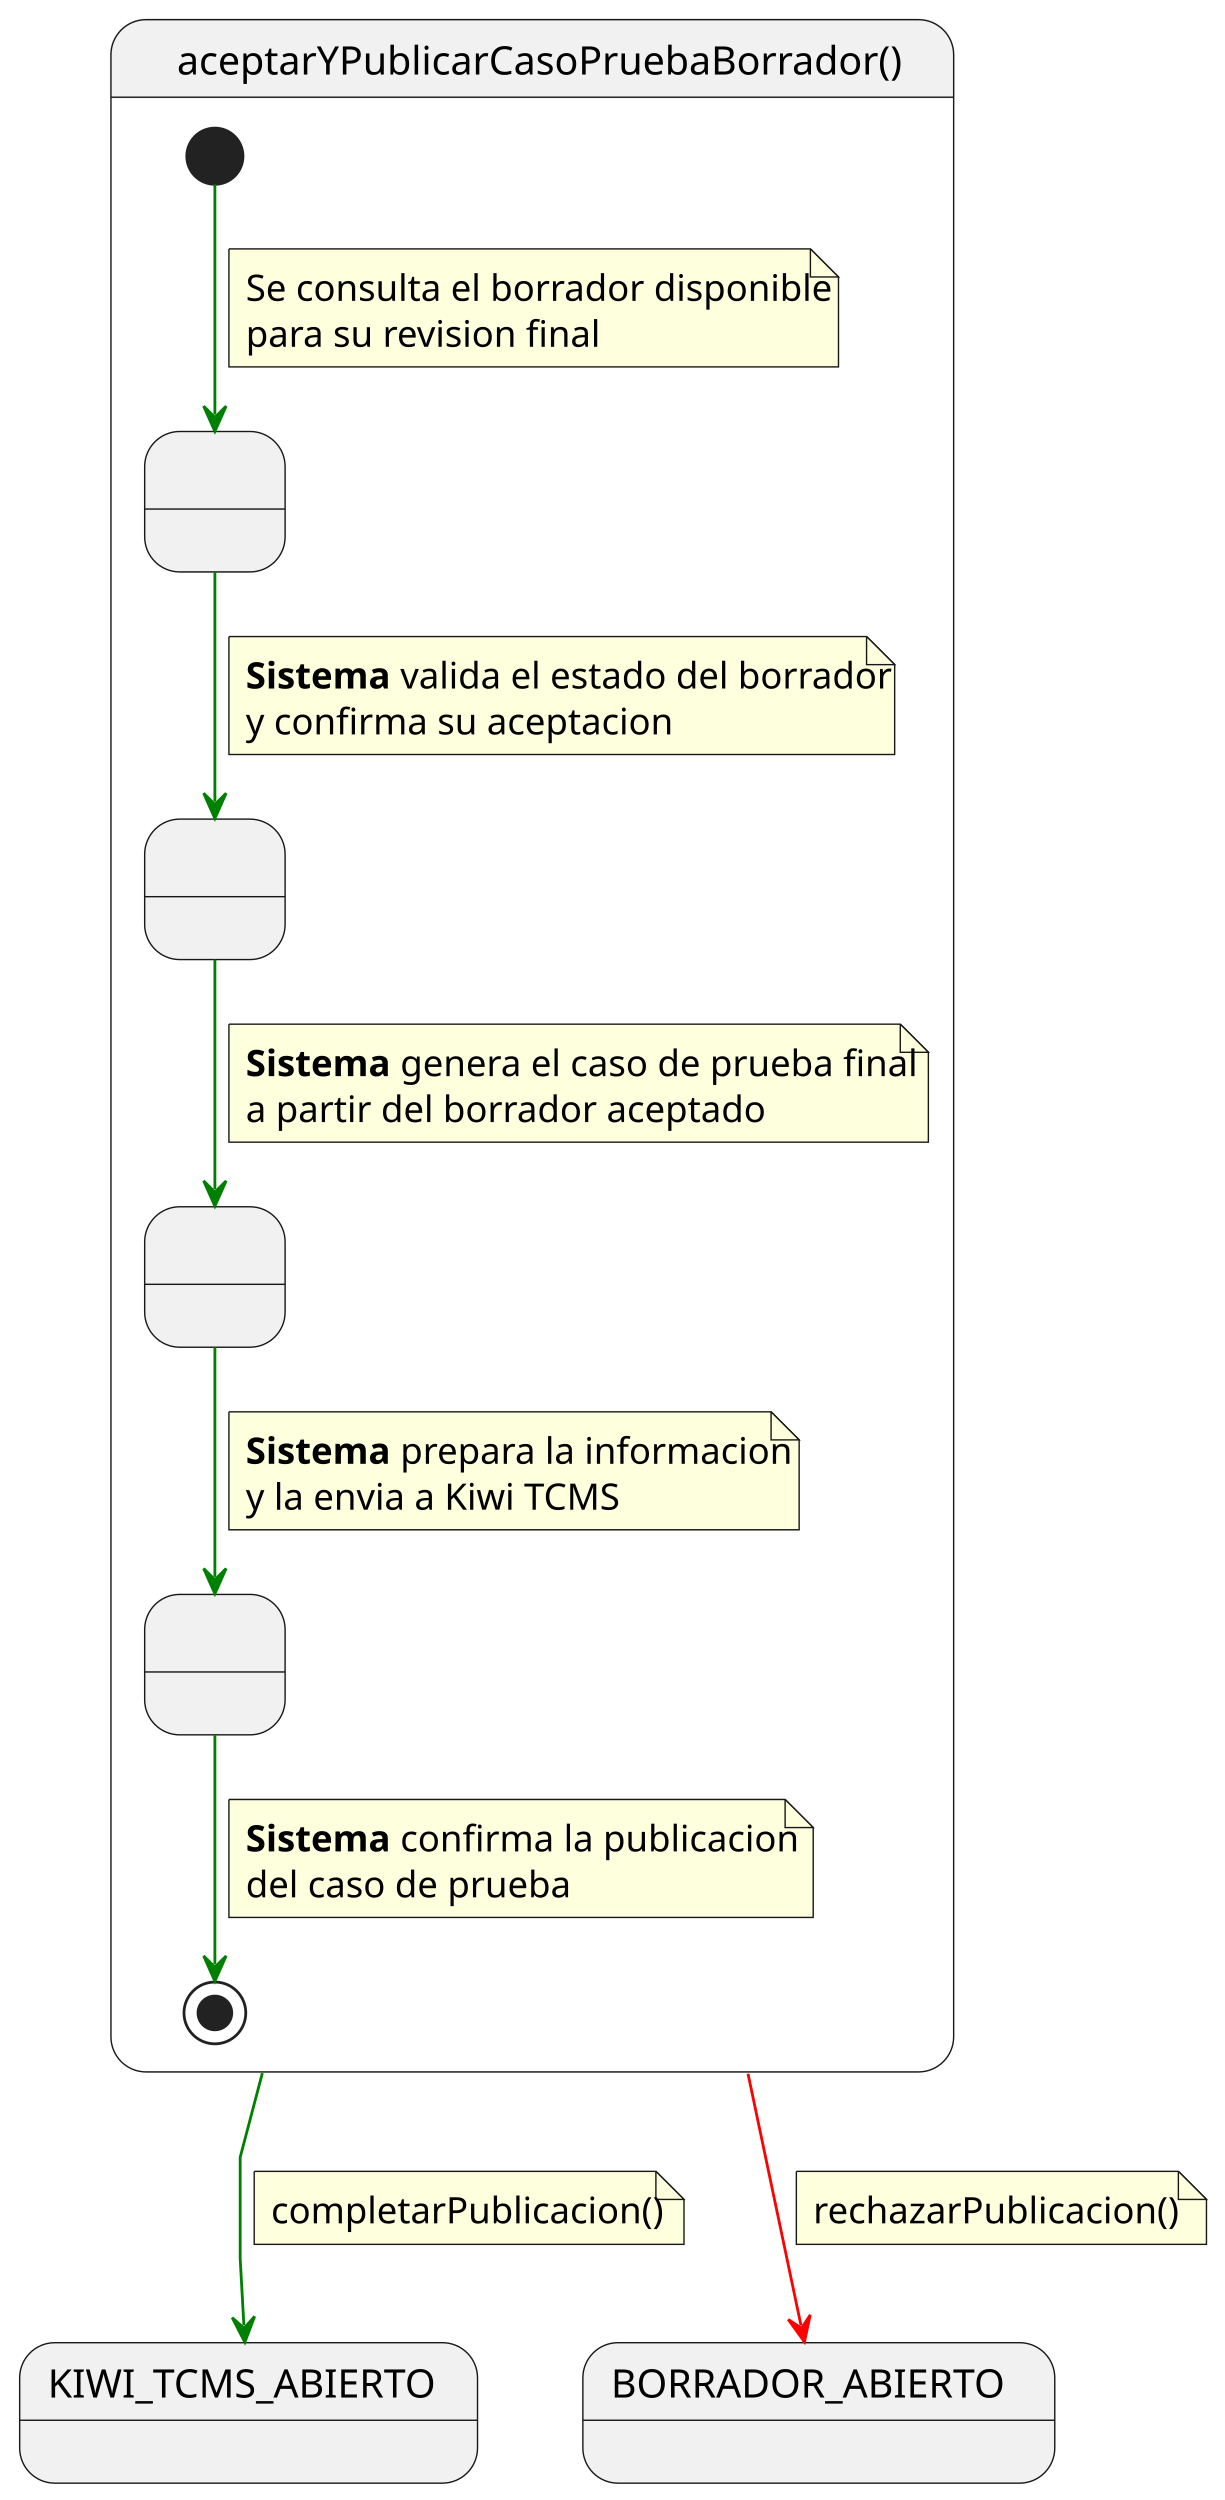
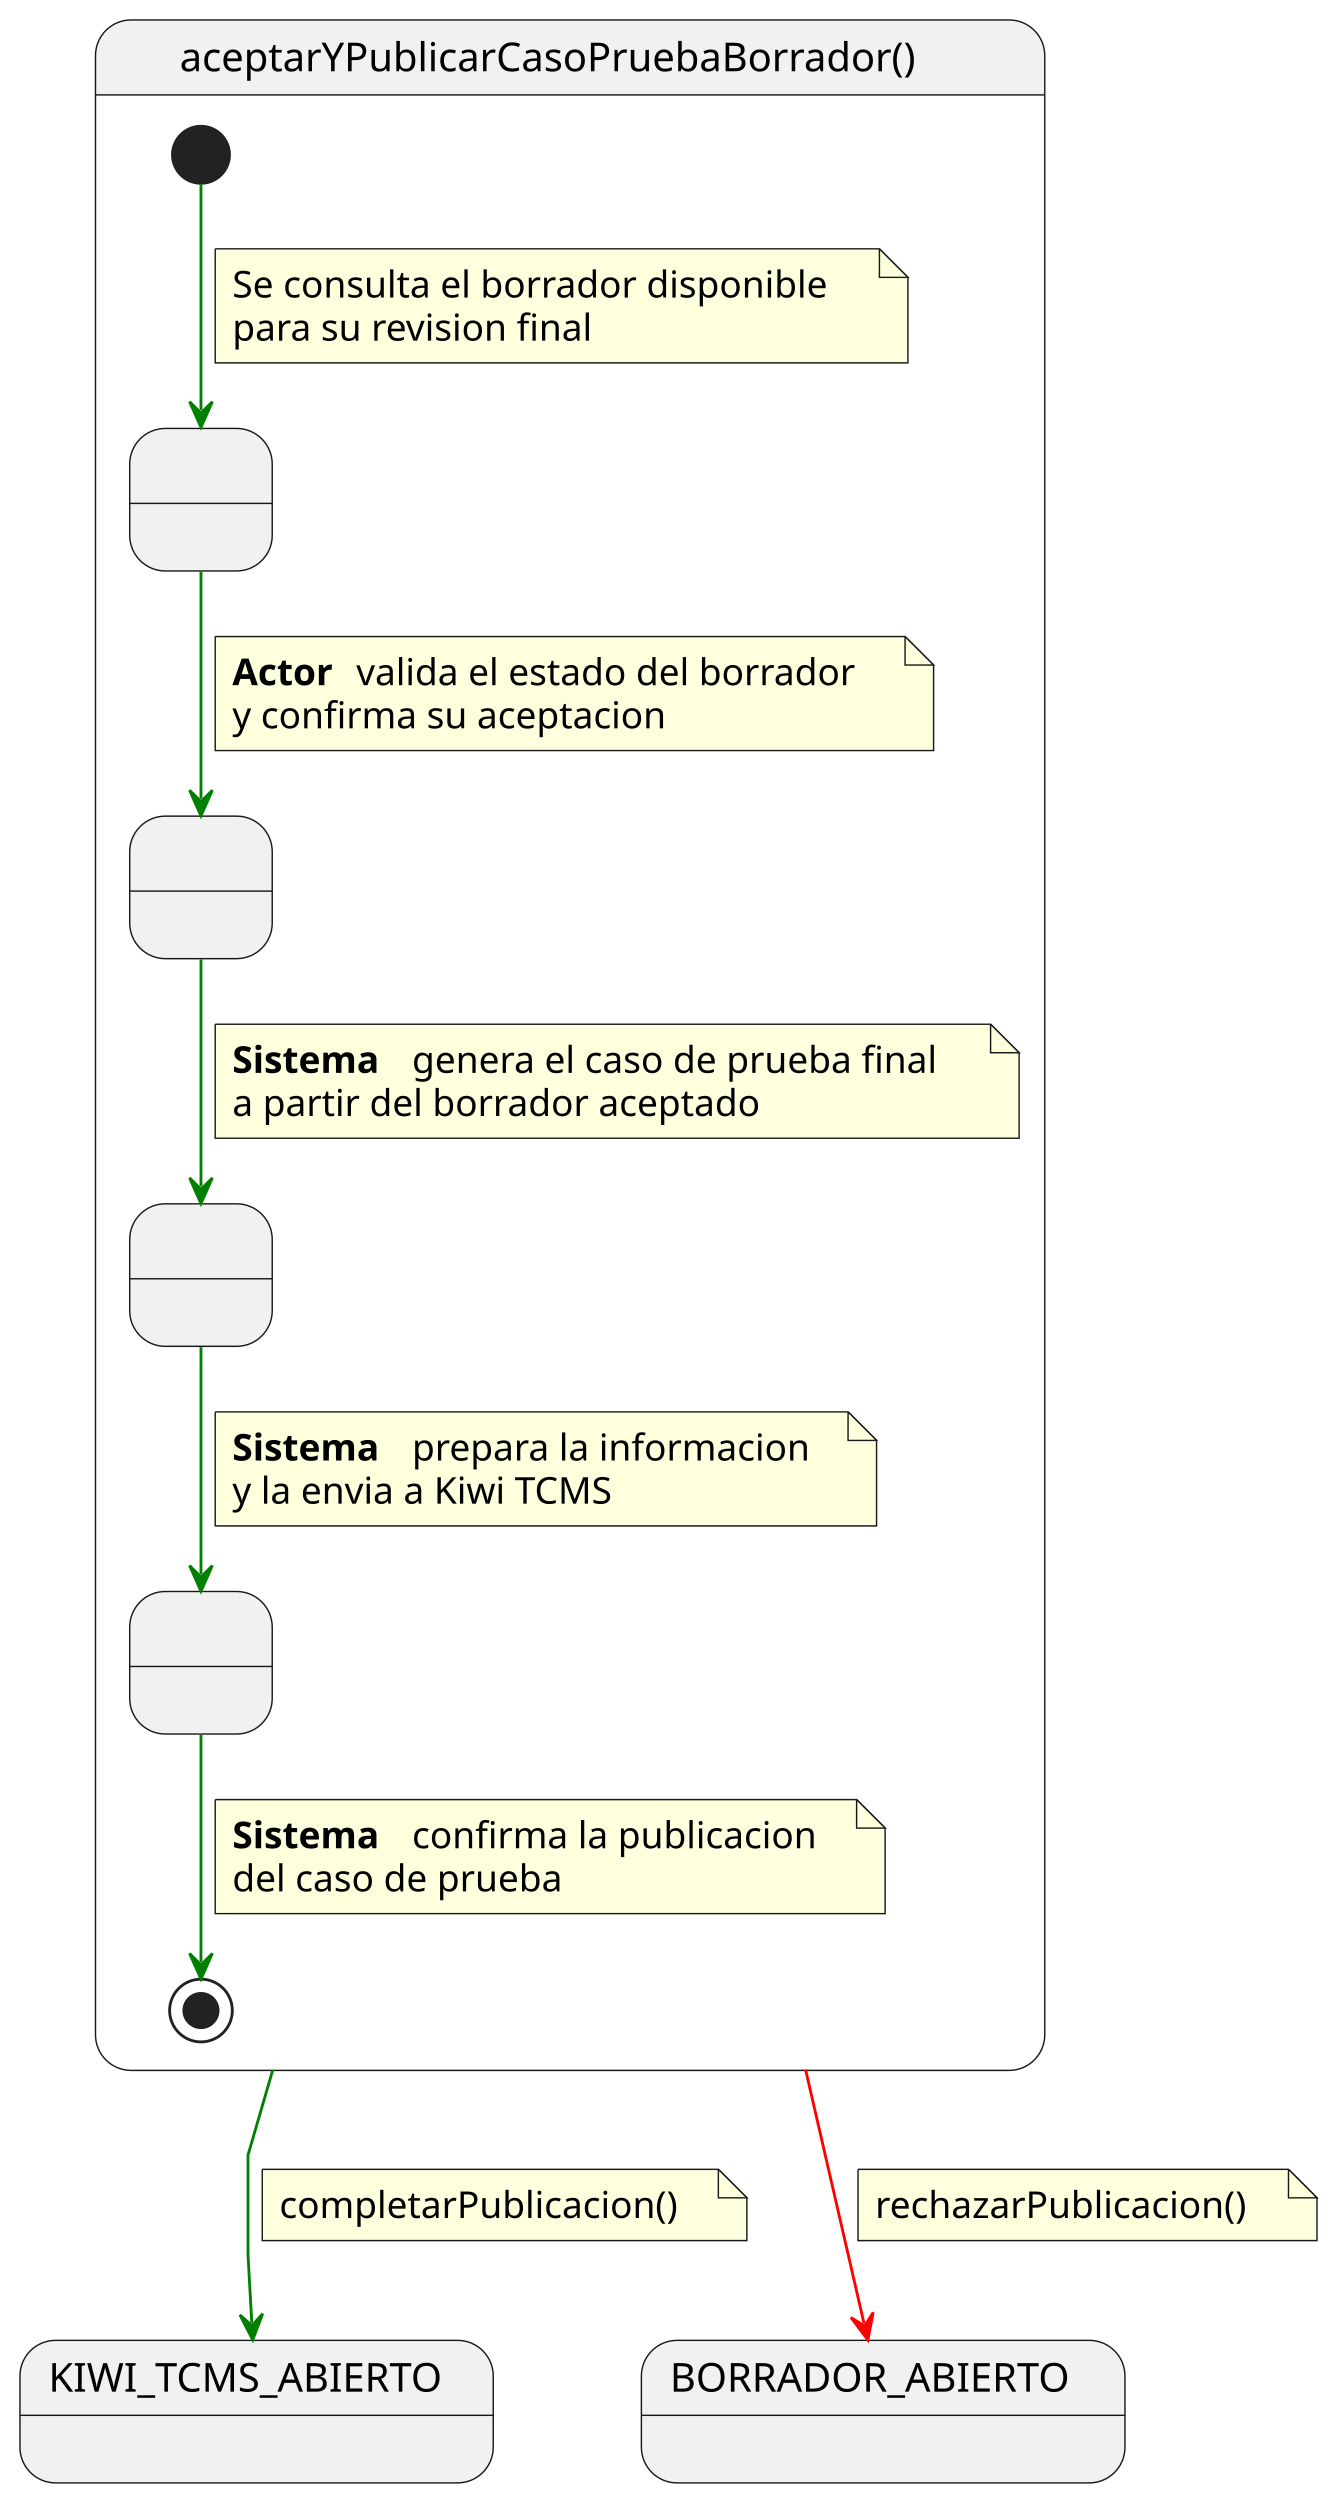
- <svg xmlns="http://www.w3.org/2000/svg" contentStyleType="text/css" height="890px" preserveAspectRatio="none" style="width:436px;height:890px;background:#FFFFFF;" version="1.1" viewBox="0 0 436 890" width="436px" zoomAndPan="magnify">
+ <svg xmlns="http://www.w3.org/2000/svg" contentStyleType="text/css" data-diagram-type="STATE" height="877px" preserveAspectRatio="none" style="width:469px;height:877px;background:#FFFFFF;" version="1.1" viewBox="0 0 469 877" width="469px" zoomAndPan="magnify">
  <defs />
  <g>
-     <path d="M52,7 L327,7 A12.5,12.5 0 0 1 339.5,19.5 L339.5,34.609 L39.5,34.609 L39.5,19.5 A12.5,12.5 0 0 1 52,7 " fill="#F1F1F1" style="stroke:#F1F1F1;stroke-width:1.0;" />
-     <rect fill="none" height="730.609" rx="12.5" ry="12.5" style="stroke:#181818;stroke-width:0.5;" width="300" x="39.5" y="7" />
-     <line style="stroke:#181818;stroke-width:0.5;" x1="39.5" x2="339.5" y1="34.609" y2="34.609" />
-     <text fill="#000000" font-family="sans-serif" font-size="14" lengthAdjust="spacing" textLength="253" x="63" y="26.533">aceptarYPublicarCasoPruebaBorrador()</text>
+     <path d="M46,7 L354,7 A12.5,12.5 0 0 1 366.5,19.5 L366.5,33.297 L33.5,33.297 L33.5,19.5 A12.5,12.5 0 0 1 46,7" fill="#F1F1F1" />
+     <rect fill="none" height="719.297" rx="12.5" ry="12.5" style="stroke:#181818;stroke-width:0.5;" width="333" x="33.5" y="7" />
+     <line style="stroke:#181818;stroke-width:0.5;" x1="33.5" x2="366.5" y1="33.297" y2="33.297" />
+     <text fill="#000000" font-family="sans-serif" font-size="14" lengthAdjust="spacing" textLength="273.923" x="63.039" y="24.995">aceptarYPublicarCasoPruebaBorrador()</text>
    <g id="aceptarYPublicarCasoPruebaBorrador.ConsultandoBorrador">
-       <rect fill="#F1F1F1" height="50" rx="12.5" ry="12.5" style="stroke:#181818;stroke-width:0.5;" width="50" x="51.5" y="153.609" />
-       <line style="stroke:#181818;stroke-width:0.5;" x1="51.5" x2="101.5" y1="181.219" y2="181.219" />
-       <text fill="#000000" font-family="sans-serif" font-size="14" lengthAdjust="spacing" textLength="4" x="74.5" y="173.143"> </text>
+       <rect fill="#F1F1F1" height="50" rx="12.5" ry="12.5" style="stroke:#181818;stroke-width:0.5;" width="50" x="45.5" y="150.297" />
+       <line style="stroke:#181818;stroke-width:0.5;" x1="45.5" x2="95.5" y1="176.594" y2="176.594" />
+       <text fill="#000000" font-family="sans-serif" font-size="14" lengthAdjust="spacing" textLength="4.45" x="68.275" y="168.292"> </text>
    </g>
    <g id="aceptarYPublicarCasoPruebaBorrador.AceptandoBorrador">
-       <rect fill="#F1F1F1" height="50" rx="12.5" ry="12.5" style="stroke:#181818;stroke-width:0.5;" width="50" x="51.5" y="291.609" />
-       <line style="stroke:#181818;stroke-width:0.5;" x1="51.5" x2="101.5" y1="319.219" y2="319.219" />
-       <text fill="#000000" font-family="sans-serif" font-size="14" lengthAdjust="spacing" textLength="4" x="74.5" y="311.143"> </text>
+       <rect fill="#F1F1F1" height="50" rx="12.5" ry="12.5" style="stroke:#181818;stroke-width:0.5;" width="50" x="45.5" y="286.297" />
+       <line style="stroke:#181818;stroke-width:0.5;" x1="45.5" x2="95.5" y1="312.594" y2="312.594" />
+       <text fill="#000000" font-family="sans-serif" font-size="14" lengthAdjust="spacing" textLength="4.45" x="68.275" y="304.292"> </text>
    </g>
    <g id="aceptarYPublicarCasoPruebaBorrador.TransformandoCaso">
-       <rect fill="#F1F1F1" height="50" rx="12.5" ry="12.5" style="stroke:#181818;stroke-width:0.5;" width="50" x="51.5" y="429.609" />
-       <line style="stroke:#181818;stroke-width:0.5;" x1="51.5" x2="101.5" y1="457.219" y2="457.219" />
-       <text fill="#000000" font-family="sans-serif" font-size="14" lengthAdjust="spacing" textLength="4" x="74.5" y="449.143"> </text>
+       <rect fill="#F1F1F1" height="50" rx="12.5" ry="12.5" style="stroke:#181818;stroke-width:0.5;" width="50" x="45.5" y="422.297" />
+       <line style="stroke:#181818;stroke-width:0.5;" x1="45.5" x2="95.5" y1="448.594" y2="448.594" />
+       <text fill="#000000" font-family="sans-serif" font-size="14" lengthAdjust="spacing" textLength="4.45" x="68.275" y="440.292"> </text>
    </g>
    <g id="aceptarYPublicarCasoPruebaBorrador.PublicandoEnKiwi">
-       <rect fill="#F1F1F1" height="50" rx="12.5" ry="12.5" style="stroke:#181818;stroke-width:0.5;" width="50" x="51.5" y="567.609" />
-       <line style="stroke:#181818;stroke-width:0.5;" x1="51.5" x2="101.5" y1="595.219" y2="595.219" />
-       <text fill="#000000" font-family="sans-serif" font-size="14" lengthAdjust="spacing" textLength="4" x="74.5" y="587.143"> </text>
+       <rect fill="#F1F1F1" height="50" rx="12.5" ry="12.5" style="stroke:#181818;stroke-width:0.5;" width="50" x="45.5" y="558.297" />
+       <line style="stroke:#181818;stroke-width:0.5;" x1="45.5" x2="95.5" y1="584.594" y2="584.594" />
+       <text fill="#000000" font-family="sans-serif" font-size="14" lengthAdjust="spacing" textLength="4.45" x="68.275" y="576.292"> </text>
    </g>
-     <ellipse cx="76.5" cy="55.609" fill="#222222" rx="10" ry="10" style="stroke:#222222;stroke-width:1.0;" />
-     <ellipse cx="76.5" cy="716.609" fill="none" rx="11" ry="11" style="stroke:#222222;stroke-width:1.0;" />
-     <ellipse cx="76.5" cy="716.609" fill="#222222" rx="6" ry="6" style="stroke:#222222;stroke-width:1.0;" />
-     <g id="link_*start*aceptarYPublicarCasoPruebaBorrador_ConsultandoBorrador">
-       <path d="M76.5,65.699 C76.5,84.169 76.5,120.589 76.5,147.579 " fill="none" id="*start*aceptarYPublicarCasoPruebaBorrador-to-ConsultandoBorrador" style="stroke:#008000;stroke-width:1.0;" />
-       <polygon fill="#008000" points="76.5,153.579,80.5,144.579,76.5,148.579,72.5,144.579,76.5,153.579" style="stroke:#008000;stroke-width:1.0;" />
-       <path d="M81.5,88.609 L81.5,130.609 L298.5,130.609 L298.5,98.609 L288.5,88.609 L81.5,88.609 " fill="#FEFFDD" style="stroke:#181818;stroke-width:0.5;" />
-       <path d="M288.5,88.609 L288.5,98.609 L298.5,98.609 L288.5,88.609 " fill="#FEFFDD" style="stroke:#181818;stroke-width:0.5;" />
-       <text fill="#000000" font-family="sans-serif" font-size="13" lengthAdjust="spacing" textLength="196" x="87.5" y="107.105">Se consulta el borrador disponible</text>
-       <text fill="#000000" font-family="sans-serif" font-size="13" lengthAdjust="spacing" textLength="117" x="87.5" y="123.456">para su revision final</text>
+     <ellipse cx="70.5" cy="54.297" fill="#222222" rx="10" ry="10" style="stroke:#222222;stroke-width:1;" />
+     <ellipse cx="70.5" cy="705.297" fill="none" rx="11" ry="11" style="stroke:#222222;stroke-width:1;" />
+     <ellipse cx="70.5" cy="705.297" fill="#222222" rx="6" ry="6" style="stroke:#222222;stroke-width:1;" />
+     <g class="link" data-entity-1=".start.aceptarYPublicarCasoPruebaBorrador" data-entity-2="ConsultandoBorrador" data-source-line="10" data-uid="lnk3" id="link_.start.aceptarYPublicarCasoPruebaBorrador_ConsultandoBorrador">
+       <path d="M70.5,64.637 C70.5,82.827 70.5,117.537 70.5,143.907" fill="none" id="*start*aceptarYPublicarCasoPruebaBorrador-to-ConsultandoBorrador" style="stroke:#008000;stroke-width:1;" />
+       <polygon fill="#008000" points="70.5,149.907,74.5,140.907,70.5,144.907,66.5,140.907,70.5,149.907" style="stroke:#008000;stroke-width:1;" />
+       <path d="M75.5,87.297 L75.5,127.297 L318.5,127.297 L318.5,97.297 L308.5,87.297 L75.5,87.297" fill="#FEFFDD" style="stroke:#181818;stroke-width:0.5;" />
+       <path d="M308.5,87.297 L308.5,97.297 L318.5,97.297 L308.5,87.297" fill="#FEFFDD" style="stroke:#181818;stroke-width:0.5;" />
+       <text fill="#000000" font-family="sans-serif" font-size="13" lengthAdjust="spacing" textLength="222.384" x="81.5" y="104.364">Se consulta el borrador disponible</text>
+       <text fill="#000000" font-family="sans-serif" font-size="13" lengthAdjust="spacing" textLength="136.17" x="81.5" y="119.497">para su revision final</text>
    </g>
-     <g id="link_ConsultandoBorrador_AceptandoBorrador">
-       <path d="M76.5,203.609 C76.5,228.319 76.5,260.609 76.5,285.389 " fill="none" id="ConsultandoBorrador-to-AceptandoBorrador" style="stroke:#008000;stroke-width:1.0;" />
-       <polygon fill="#008000" points="76.5,291.389,80.5,282.389,76.5,286.389,72.5,282.389,76.5,291.389" style="stroke:#008000;stroke-width:1.0;" />
-       <path d="M81.5,226.609 L81.5,268.609 L318.5,268.609 L318.5,236.609 L308.5,226.609 L81.5,226.609 " fill="#FEFFDD" style="stroke:#181818;stroke-width:0.5;" />
-       <path d="M308.5,226.609 L308.5,236.609 L318.5,236.609 L308.5,226.609 " fill="#FEFFDD" style="stroke:#181818;stroke-width:0.5;" />
-       <text fill="#000000" font-family="sans-serif" font-size="13" font-weight="bold" lengthAdjust="spacing" textLength="51" x="87.5" y="245.105">Sistema</text>
-       <text fill="#000000" font-family="sans-serif" font-size="13" lengthAdjust="spacing" textLength="161" x="142.5" y="245.105">valida el estado del borrador</text>
-       <text fill="#000000" font-family="sans-serif" font-size="13" lengthAdjust="spacing" textLength="145" x="87.5" y="261.456">y confirma su aceptacion</text>
+     <g class="link" data-entity-1="ConsultandoBorrador" data-entity-2="AceptandoBorrador" data-source-line="16" data-uid="lnk4" id="link_ConsultandoBorrador_AceptandoBorrador">
+       <path d="M70.5,200.567 C70.5,224.847 70.5,255.987 70.5,280.207" fill="none" id="ConsultandoBorrador-to-AceptandoBorrador" style="stroke:#008000;stroke-width:1;" />
+       <polygon fill="#008000" points="70.5,286.207,74.5,277.207,70.5,281.207,66.5,277.207,70.5,286.207" style="stroke:#008000;stroke-width:1;" />
+       <path d="M75.5,223.297 L75.5,263.297 L327.5,263.297 L327.5,233.297 L317.5,223.297 L75.5,223.297" fill="#FEFFDD" style="stroke:#181818;stroke-width:0.5;" />
+       <path d="M317.5,223.297 L317.5,233.297 L327.5,233.297 L317.5,223.297" fill="#FEFFDD" style="stroke:#181818;stroke-width:0.5;" />
+       <text fill="#000000" font-family="sans-serif" font-size="13" font-weight="bold" lengthAdjust="spacing" textLength="39.324" x="81.5" y="240.364">Actor</text>
+       <text fill="#000000" font-family="sans-serif" font-size="13" lengthAdjust="spacing" textLength="187.554" x="124.956" y="240.364">valida el estado del borrador</text>
+       <text fill="#000000" font-family="sans-serif" font-size="13" lengthAdjust="spacing" textLength="163.985" x="81.5" y="255.497">y confirma su aceptacion</text>
    </g>
-     <g id="link_AceptandoBorrador_TransformandoCaso">
-       <path d="M76.5,341.609 C76.5,366.319 76.5,398.609 76.5,423.389 " fill="none" id="AceptandoBorrador-to-TransformandoCaso" style="stroke:#008000;stroke-width:1.0;" />
-       <polygon fill="#008000" points="76.5,429.389,80.5,420.389,76.5,424.389,72.5,420.389,76.5,429.389" style="stroke:#008000;stroke-width:1.0;" />
-       <path d="M81.5,364.609 L81.5,406.609 L330.5,406.609 L330.5,374.609 L320.5,364.609 L81.5,364.609 " fill="#FEFFDD" style="stroke:#181818;stroke-width:0.5;" />
-       <path d="M320.5,364.609 L320.5,374.609 L330.5,374.609 L320.5,364.609 " fill="#FEFFDD" style="stroke:#181818;stroke-width:0.5;" />
-       <text fill="#000000" font-family="sans-serif" font-size="13" font-weight="bold" lengthAdjust="spacing" textLength="51" x="87.5" y="383.104">Sistema</text>
-       <text fill="#000000" font-family="sans-serif" font-size="13" lengthAdjust="spacing" textLength="173" x="142.5" y="383.104">genera el caso de prueba final</text>
-       <text fill="#000000" font-family="sans-serif" font-size="13" lengthAdjust="spacing" textLength="169" x="87.5" y="399.456">a partir del borrador aceptado</text>
+     <g class="link" data-entity-1="AceptandoBorrador" data-entity-2="TransformandoCaso" data-source-line="22" data-uid="lnk5" id="link_AceptandoBorrador_TransformandoCaso">
+       <path d="M70.5,336.567 C70.5,360.847 70.5,391.987 70.5,416.207" fill="none" id="AceptandoBorrador-to-TransformandoCaso" style="stroke:#008000;stroke-width:1;" />
+       <polygon fill="#008000" points="70.5,422.207,74.5,413.207,70.5,417.207,66.5,413.207,70.5,422.207" style="stroke:#008000;stroke-width:1;" />
+       <path d="M75.5,359.297 L75.5,399.297 L357.5,399.297 L357.5,369.297 L347.5,359.297 L75.5,359.297" fill="#FEFFDD" style="stroke:#181818;stroke-width:0.5;" />
+       <path d="M347.5,359.297 L347.5,369.297 L357.5,369.297 L347.5,359.297" fill="#FEFFDD" style="stroke:#181818;stroke-width:0.5;" />
+       <text fill="#000000" font-family="sans-serif" font-size="13" font-weight="bold" lengthAdjust="spacing" textLength="58.906" x="81.5" y="376.364">Sistema</text>
+       <text fill="#000000" font-family="sans-serif" font-size="13" lengthAdjust="spacing" textLength="198.218" x="144.539" y="376.364">genera el caso de prueba final</text>
+       <text fill="#000000" font-family="sans-serif" font-size="13" lengthAdjust="spacing" textLength="197.019" x="81.5" y="391.497">a partir del borrador aceptado</text>
    </g>
-     <g id="link_TransformandoCaso_PublicandoEnKiwi">
-       <path d="M76.5,479.609 C76.5,504.319 76.5,536.609 76.5,561.389 " fill="none" id="TransformandoCaso-to-PublicandoEnKiwi" style="stroke:#008000;stroke-width:1.0;" />
-       <polygon fill="#008000" points="76.5,567.389,80.5,558.389,76.5,562.389,72.5,558.389,76.5,567.389" style="stroke:#008000;stroke-width:1.0;" />
-       <path d="M81.5,502.609 L81.5,544.609 L284.5,544.609 L284.5,512.609 L274.5,502.609 L81.5,502.609 " fill="#FEFFDD" style="stroke:#181818;stroke-width:0.5;" />
-       <path d="M274.5,502.609 L274.5,512.609 L284.5,512.609 L274.5,502.609 " fill="#FEFFDD" style="stroke:#181818;stroke-width:0.5;" />
-       <text fill="#000000" font-family="sans-serif" font-size="13" font-weight="bold" lengthAdjust="spacing" textLength="51" x="87.5" y="521.105">Sistema</text>
-       <text fill="#000000" font-family="sans-serif" font-size="13" lengthAdjust="spacing" textLength="127" x="142.5" y="521.105">prepara la informacion</text>
-       <text fill="#000000" font-family="sans-serif" font-size="13" lengthAdjust="spacing" textLength="133" x="87.5" y="537.456">y la envia a Kiwi TCMS</text>
+     <g class="link" data-entity-1="TransformandoCaso" data-entity-2="PublicandoEnKiwi" data-source-line="28" data-uid="lnk6" id="link_TransformandoCaso_PublicandoEnKiwi">
+       <path d="M70.5,472.567 C70.5,496.847 70.5,527.987 70.5,552.207" fill="none" id="TransformandoCaso-to-PublicandoEnKiwi" style="stroke:#008000;stroke-width:1;" />
+       <polygon fill="#008000" points="70.5,558.207,74.5,549.207,70.5,553.207,66.5,549.207,70.5,558.207" style="stroke:#008000;stroke-width:1;" />
+       <path d="M75.5,495.297 L75.5,535.297 L307.5,535.297 L307.5,505.297 L297.5,495.297 L75.5,495.297" fill="#FEFFDD" style="stroke:#181818;stroke-width:0.5;" />
+       <path d="M297.5,495.297 L297.5,505.297 L307.5,505.297 L297.5,495.297" fill="#FEFFDD" style="stroke:#181818;stroke-width:0.5;" />
+       <text fill="#000000" font-family="sans-serif" font-size="13" font-weight="bold" lengthAdjust="spacing" textLength="58.906" x="81.5" y="512.364">Sistema</text>
+       <text fill="#000000" font-family="sans-serif" font-size="13" lengthAdjust="spacing" textLength="148.275" x="144.539" y="512.364">prepara la informacion</text>
+       <text fill="#000000" font-family="sans-serif" font-size="13" lengthAdjust="spacing" textLength="146.275" x="81.5" y="527.497">y la envia a Kiwi TCMS</text>
    </g>
-     <g id="link_PublicandoEnKiwi_*end*aceptarYPublicarCasoPruebaBorrador">
-       <path d="M76.5,617.709 C76.5,644.379 76.5,680.109 76.5,699.309 " fill="none" id="PublicandoEnKiwi-to-*end*aceptarYPublicarCasoPruebaBorrador" style="stroke:#008000;stroke-width:1.0;" />
-       <polygon fill="#008000" points="76.5,705.309,80.5,696.309,76.5,700.309,72.5,696.309,76.5,705.309" style="stroke:#008000;stroke-width:1.0;" />
-       <path d="M81.5,640.609 L81.5,682.609 L289.5,682.609 L289.5,650.609 L279.5,640.609 L81.5,640.609 " fill="#FEFFDD" style="stroke:#181818;stroke-width:0.5;" />
-       <path d="M279.5,640.609 L279.5,650.609 L289.5,650.609 L279.5,640.609 " fill="#FEFFDD" style="stroke:#181818;stroke-width:0.5;" />
-       <text fill="#000000" font-family="sans-serif" font-size="13" font-weight="bold" lengthAdjust="spacing" textLength="51" x="87.5" y="659.105">Sistema</text>
-       <text fill="#000000" font-family="sans-serif" font-size="13" lengthAdjust="spacing" textLength="132" x="142.5" y="659.105">confirma la publicacion</text>
-       <text fill="#000000" font-family="sans-serif" font-size="13" lengthAdjust="spacing" textLength="110" x="87.5" y="675.456">del caso de prueba</text>
+     <g class="link" data-entity-1="PublicandoEnKiwi" data-entity-2=".end.aceptarYPublicarCasoPruebaBorrador" data-source-line="34" data-uid="lnk8" id="link_PublicandoEnKiwi_.end.aceptarYPublicarCasoPruebaBorrador">
+       <path d="M70.5,608.577 C70.5,634.877 70.5,669.567 70.5,688.277" fill="none" id="PublicandoEnKiwi-to-*end*aceptarYPublicarCasoPruebaBorrador" style="stroke:#008000;stroke-width:1;" />
+       <polygon fill="#008000" points="70.5,694.277,74.5,685.277,70.5,689.277,66.5,685.277,70.5,694.277" style="stroke:#008000;stroke-width:1;" />
+       <path d="M75.5,631.297 L75.5,671.297 L310.5,671.297 L310.5,641.297 L300.5,631.297 L75.5,631.297" fill="#FEFFDD" style="stroke:#181818;stroke-width:0.5;" />
+       <path d="M300.5,631.297 L300.5,641.297 L310.5,641.297 L300.5,631.297" fill="#FEFFDD" style="stroke:#181818;stroke-width:0.5;" />
+       <text fill="#000000" font-family="sans-serif" font-size="13" font-weight="bold" lengthAdjust="spacing" textLength="58.906" x="81.5" y="648.364">Sistema</text>
+       <text fill="#000000" font-family="sans-serif" font-size="13" lengthAdjust="spacing" textLength="151.379" x="144.539" y="648.364">confirma la publicacion</text>
+       <text fill="#000000" font-family="sans-serif" font-size="13" lengthAdjust="spacing" textLength="124.401" x="81.5" y="663.497">del caso de prueba</text>
    </g>
    <g id="KIWI_TCMS_ABIERTO">
-       <rect fill="#F1F1F1" height="50" rx="12.5" ry="12.5" style="stroke:#181818;stroke-width:0.5;" width="163" x="7" y="834" />
-       <line style="stroke:#181818;stroke-width:0.5;" x1="7" x2="170" y1="861.609" y2="861.609" />
-       <text fill="#000000" font-family="sans-serif" font-size="14" lengthAdjust="spacing" textLength="143" x="17" y="853.533">KIWI_TCMS_ABIERTO</text>
+       <rect fill="#F1F1F1" height="50" rx="12.5" ry="12.5" style="stroke:#181818;stroke-width:0.5;" width="166.029" x="7" y="821" />
+       <line style="stroke:#181818;stroke-width:0.5;" x1="7" x2="173.029" y1="847.297" y2="847.297" />
+       <text fill="#000000" font-family="sans-serif" font-size="14" lengthAdjust="spacing" textLength="146.029" x="17" y="838.995">KIWI_TCMS_ABIERTO</text>
    </g>
    <g id="BORRADOR_ABIERTO">
-       <rect fill="#F1F1F1" height="50" rx="12.5" ry="12.5" style="stroke:#181818;stroke-width:0.5;" width="168" x="207.5" y="834" />
-       <line style="stroke:#181818;stroke-width:0.5;" x1="207.5" x2="375.5" y1="861.609" y2="861.609" />
-       <text fill="#000000" font-family="sans-serif" font-size="14" lengthAdjust="spacing" textLength="148" x="217.5" y="853.533">BORRADOR_ABIERTO</text>
+       <rect fill="#F1F1F1" height="50" rx="12.5" ry="12.5" style="stroke:#181818;stroke-width:0.5;" width="169.639" x="225" y="821" />
+       <line style="stroke:#181818;stroke-width:0.5;" x1="225" x2="394.639" y1="847.297" y2="847.297" />
+       <text fill="#000000" font-family="sans-serif" font-size="14" lengthAdjust="spacing" textLength="149.639" x="235" y="838.995">BORRADOR_ABIERTO</text>
    </g>
-     <g id="link_aceptarYPublicarCasoPruebaBorrador_KIWI_TCMS_ABIERTO">
-       <path d="M93.4,738.02 C88.47,756.74 85.5,768 85.5,768 C85.5,768 85.5,804 85.5,804 C85.5,804 86.026,813.479 86.826,827.849 " fill="none" id="aceptarYPublicarCasoPruebaBorrador-to-KIWI_TCMS_ABIERTO" style="stroke:#008000;stroke-width:1.0;" />
-       <polygon fill="#008000" points="87.16,833.84,90.653,824.632,86.882,828.848,82.666,825.076,87.16,833.84" style="stroke:#008000;stroke-width:1.0;" />
-       <path d="M90.5,773 L90.5,799 L243.5,799 L243.5,783 L233.5,773 L90.5,773 " fill="#FEFFDD" style="stroke:#181818;stroke-width:0.5;" />
-       <path d="M233.5,773 L233.5,783 L243.5,783 L233.5,773 " fill="#FEFFDD" style="stroke:#181818;stroke-width:0.5;" />
-       <text fill="#000000" font-family="sans-serif" font-size="13" lengthAdjust="spacing" textLength="132" x="96.5" y="791.495">completarPublicacion()</text>
+     <g class="link" data-entity-1="aceptarYPublicarCasoPruebaBorrador" data-entity-2="KIWI_TCMS_ABIERTO" data-source-line="41" data-uid="lnk10" id="link_aceptarYPublicarCasoPruebaBorrador_KIWI_TCMS_ABIERTO">
+       <path d="M95.68,726.16 C90.26,744.78 87,756 87,756 C87,756 87,791 87,791 C87,791 87.526,800.479 88.326,814.849" fill="none" id="aceptarYPublicarCasoPruebaBorrador-to-KIWI_TCMS_ABIERTO" style="stroke:#008000;stroke-width:1;" />
+       <polygon fill="#008000" points="88.66,820.84,92.153,811.632,88.382,815.848,84.166,812.076,88.66,820.84" style="stroke:#008000;stroke-width:1;" />
+       <path d="M92,761 L92,786 L262,786 L262,771 L252,761 L92,761" fill="#FEFFDD" style="stroke:#181818;stroke-width:0.5;" />
+       <path d="M252,761 L252,771 L262,771 L252,761" fill="#FEFFDD" style="stroke:#181818;stroke-width:0.5;" />
+       <text fill="#000000" font-family="sans-serif" font-size="13" lengthAdjust="spacing" textLength="149.798" x="98" y="778.067">completarPublicacion()</text>
    </g>
-     <g id="link_aceptarYPublicarCasoPruebaBorrador_BORRADOR_ABIERTO">
-       <path d="M266.29,738.24 C274.72,778.3 280.644,806.429 285.154,827.849 " fill="none" id="aceptarYPublicarCasoPruebaBorrador-to-BORRADOR_ABIERTO" style="stroke:#FF0000;stroke-width:1.0;" />
-       <polygon fill="#FF0000" points="286.39,833.72,288.45,824.089,285.36,828.827,280.622,825.737,286.39,833.72" style="stroke:#FF0000;stroke-width:1.0;" />
-       <path d="M283.5,773 L283.5,799 L429.5,799 L429.5,783 L419.5,773 L283.5,773 " fill="#FEFFDD" style="stroke:#181818;stroke-width:0.5;" />
-       <path d="M419.5,773 L419.5,783 L429.5,783 L419.5,773 " fill="#FEFFDD" style="stroke:#181818;stroke-width:0.5;" />
-       <text fill="#000000" font-family="sans-serif" font-size="13" lengthAdjust="spacing" textLength="125" x="289.5" y="791.495">rechazarPublicacion()</text>
+     <g class="link" data-entity-1="aceptarYPublicarCasoPruebaBorrador" data-entity-2="BORRADOR_ABIERTO" data-source-line="46" data-uid="lnk12" id="link_aceptarYPublicarCasoPruebaBorrador_BORRADOR_ABIERTO">
+       <path d="M282.6,726.05 C291.76,765.8 298.194,793.733 303.094,815.013" fill="none" id="aceptarYPublicarCasoPruebaBorrador-to-BORRADOR_ABIERTO" style="stroke:#FF0000;stroke-width:1;" />
+       <polygon fill="#FF0000" points="304.44,820.86,306.318,811.192,303.318,815.987,298.522,812.987,304.44,820.86" style="stroke:#FF0000;stroke-width:1;" />
+       <path d="M301,761 L301,786 L462,786 L462,771 L452,761 L301,761" fill="#FEFFDD" style="stroke:#181818;stroke-width:0.5;" />
+       <path d="M452,761 L452,771 L462,771 L452,761" fill="#FEFFDD" style="stroke:#181818;stroke-width:0.5;" />
+       <text fill="#000000" font-family="sans-serif" font-size="13" lengthAdjust="spacing" textLength="140.594" x="307" y="778.067">rechazarPublicacion()</text>
    </g>
  </g>
</svg>
